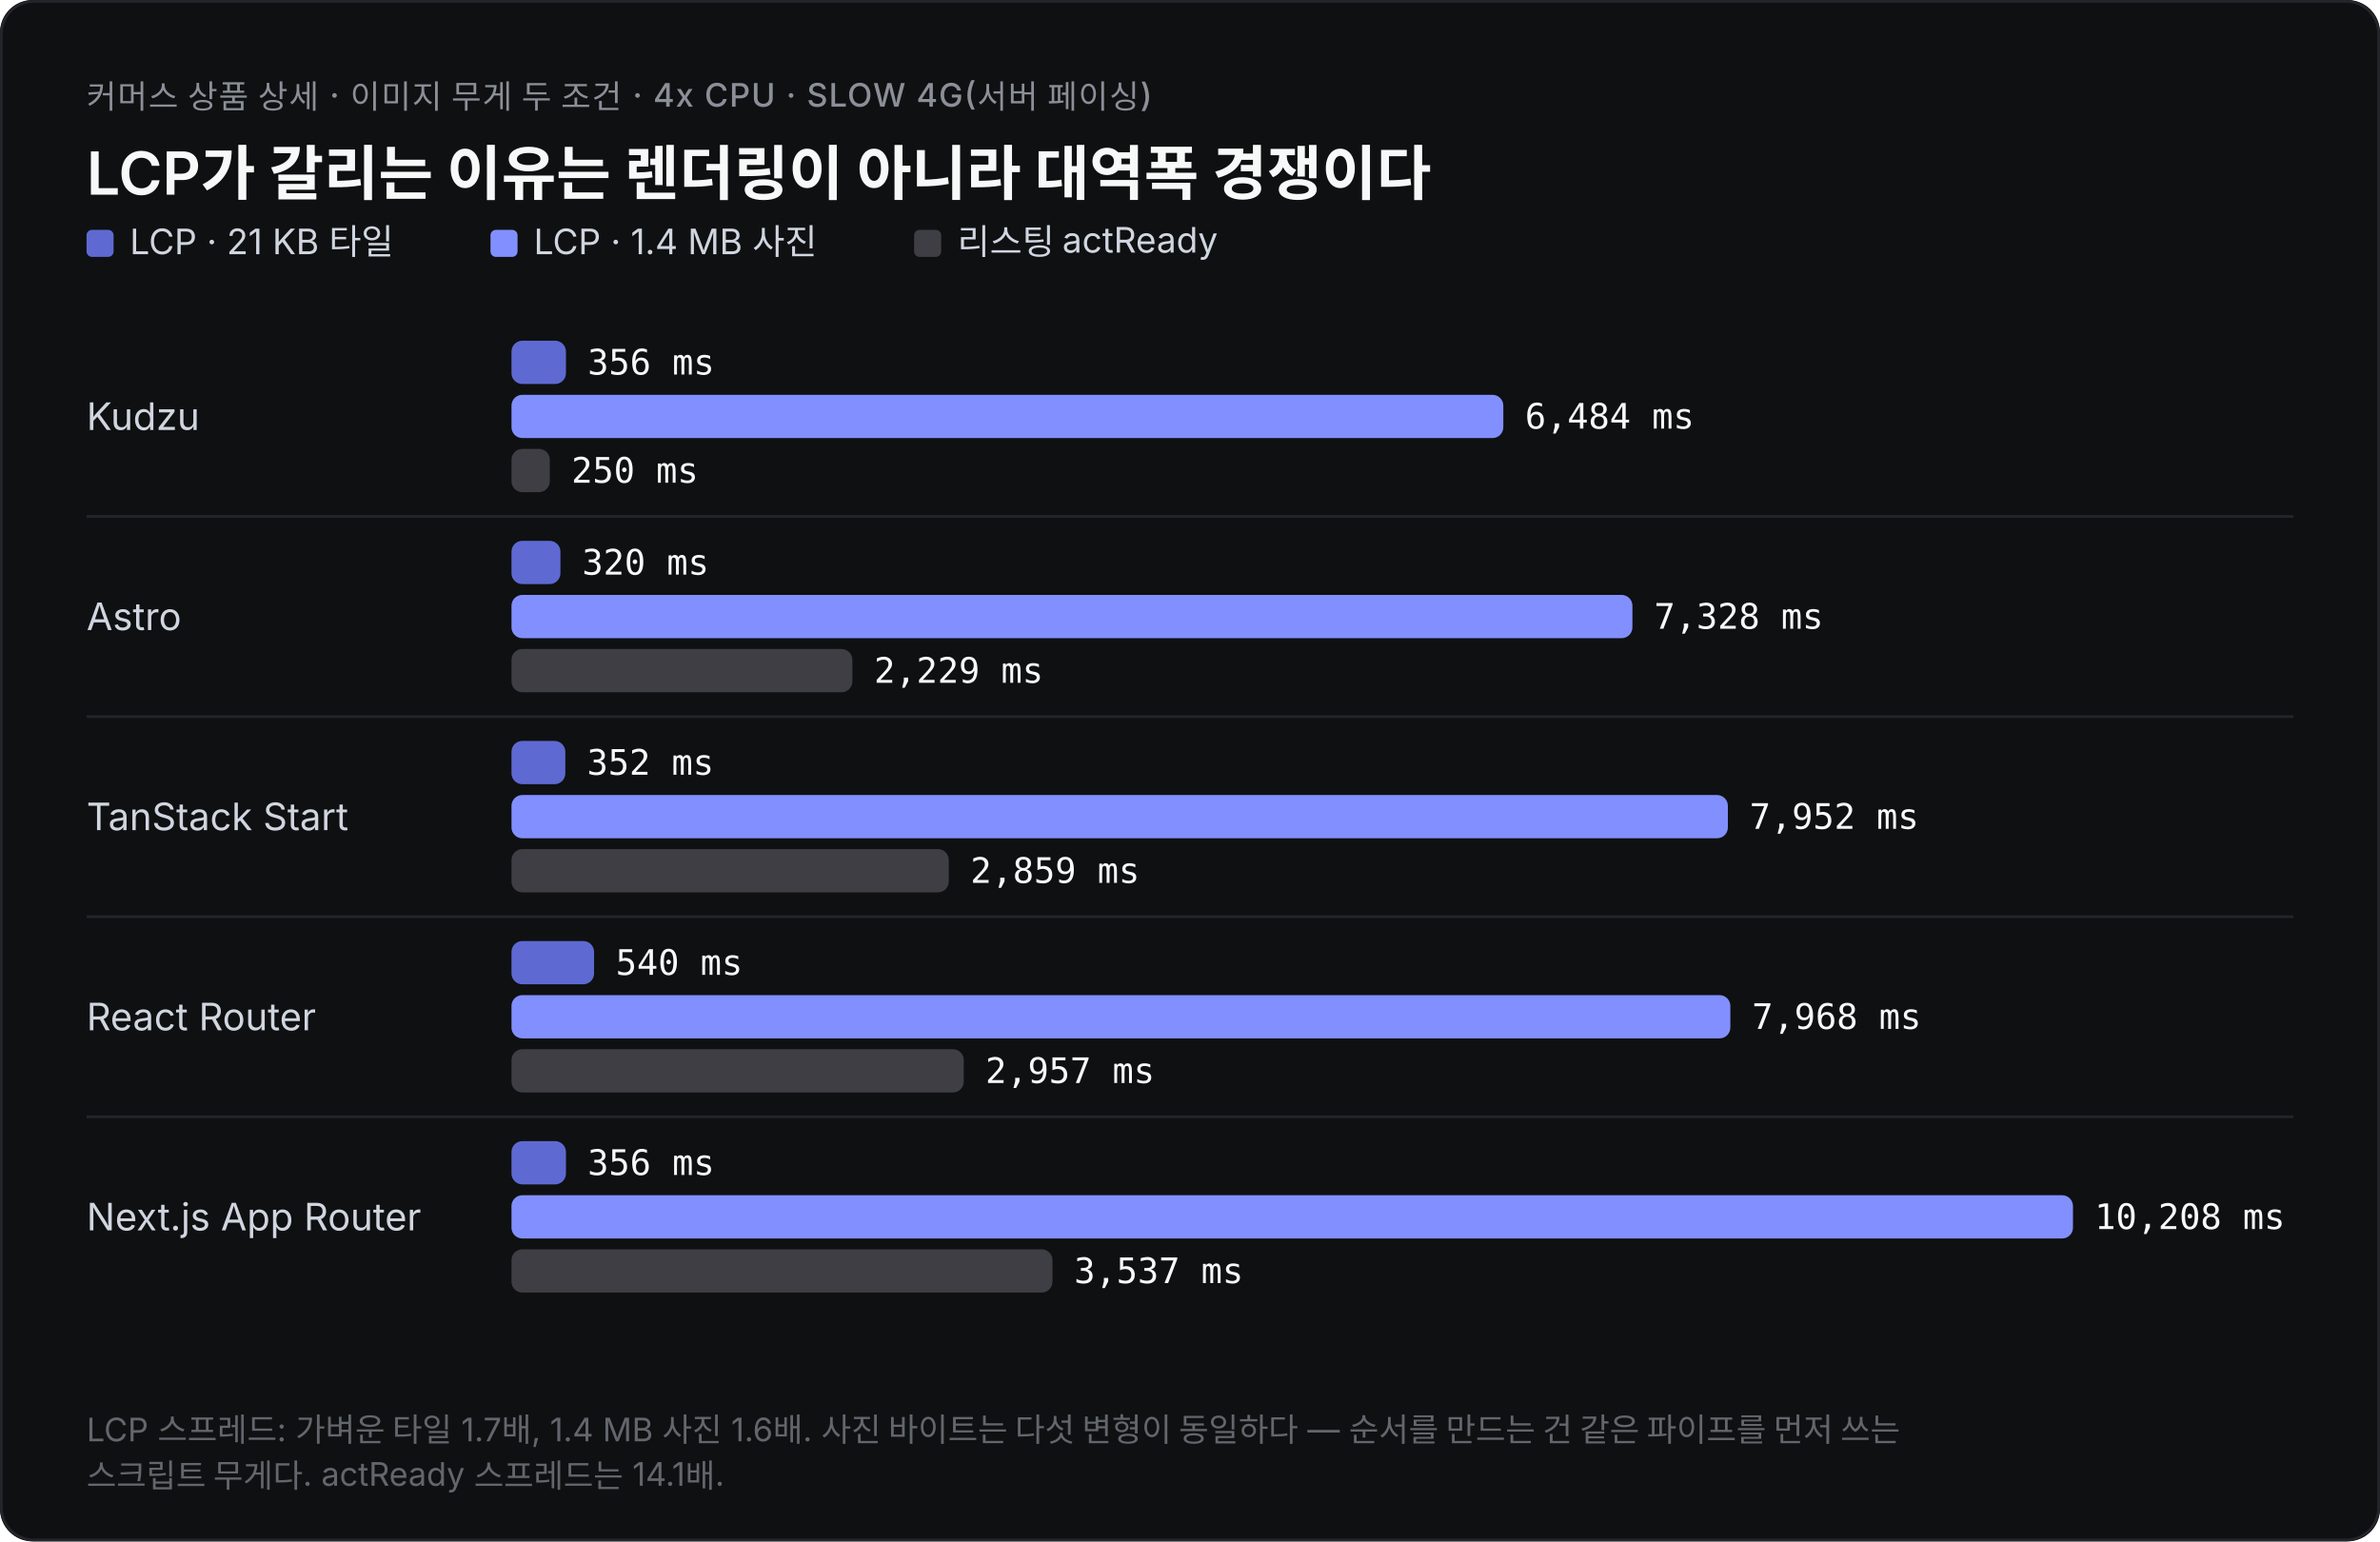
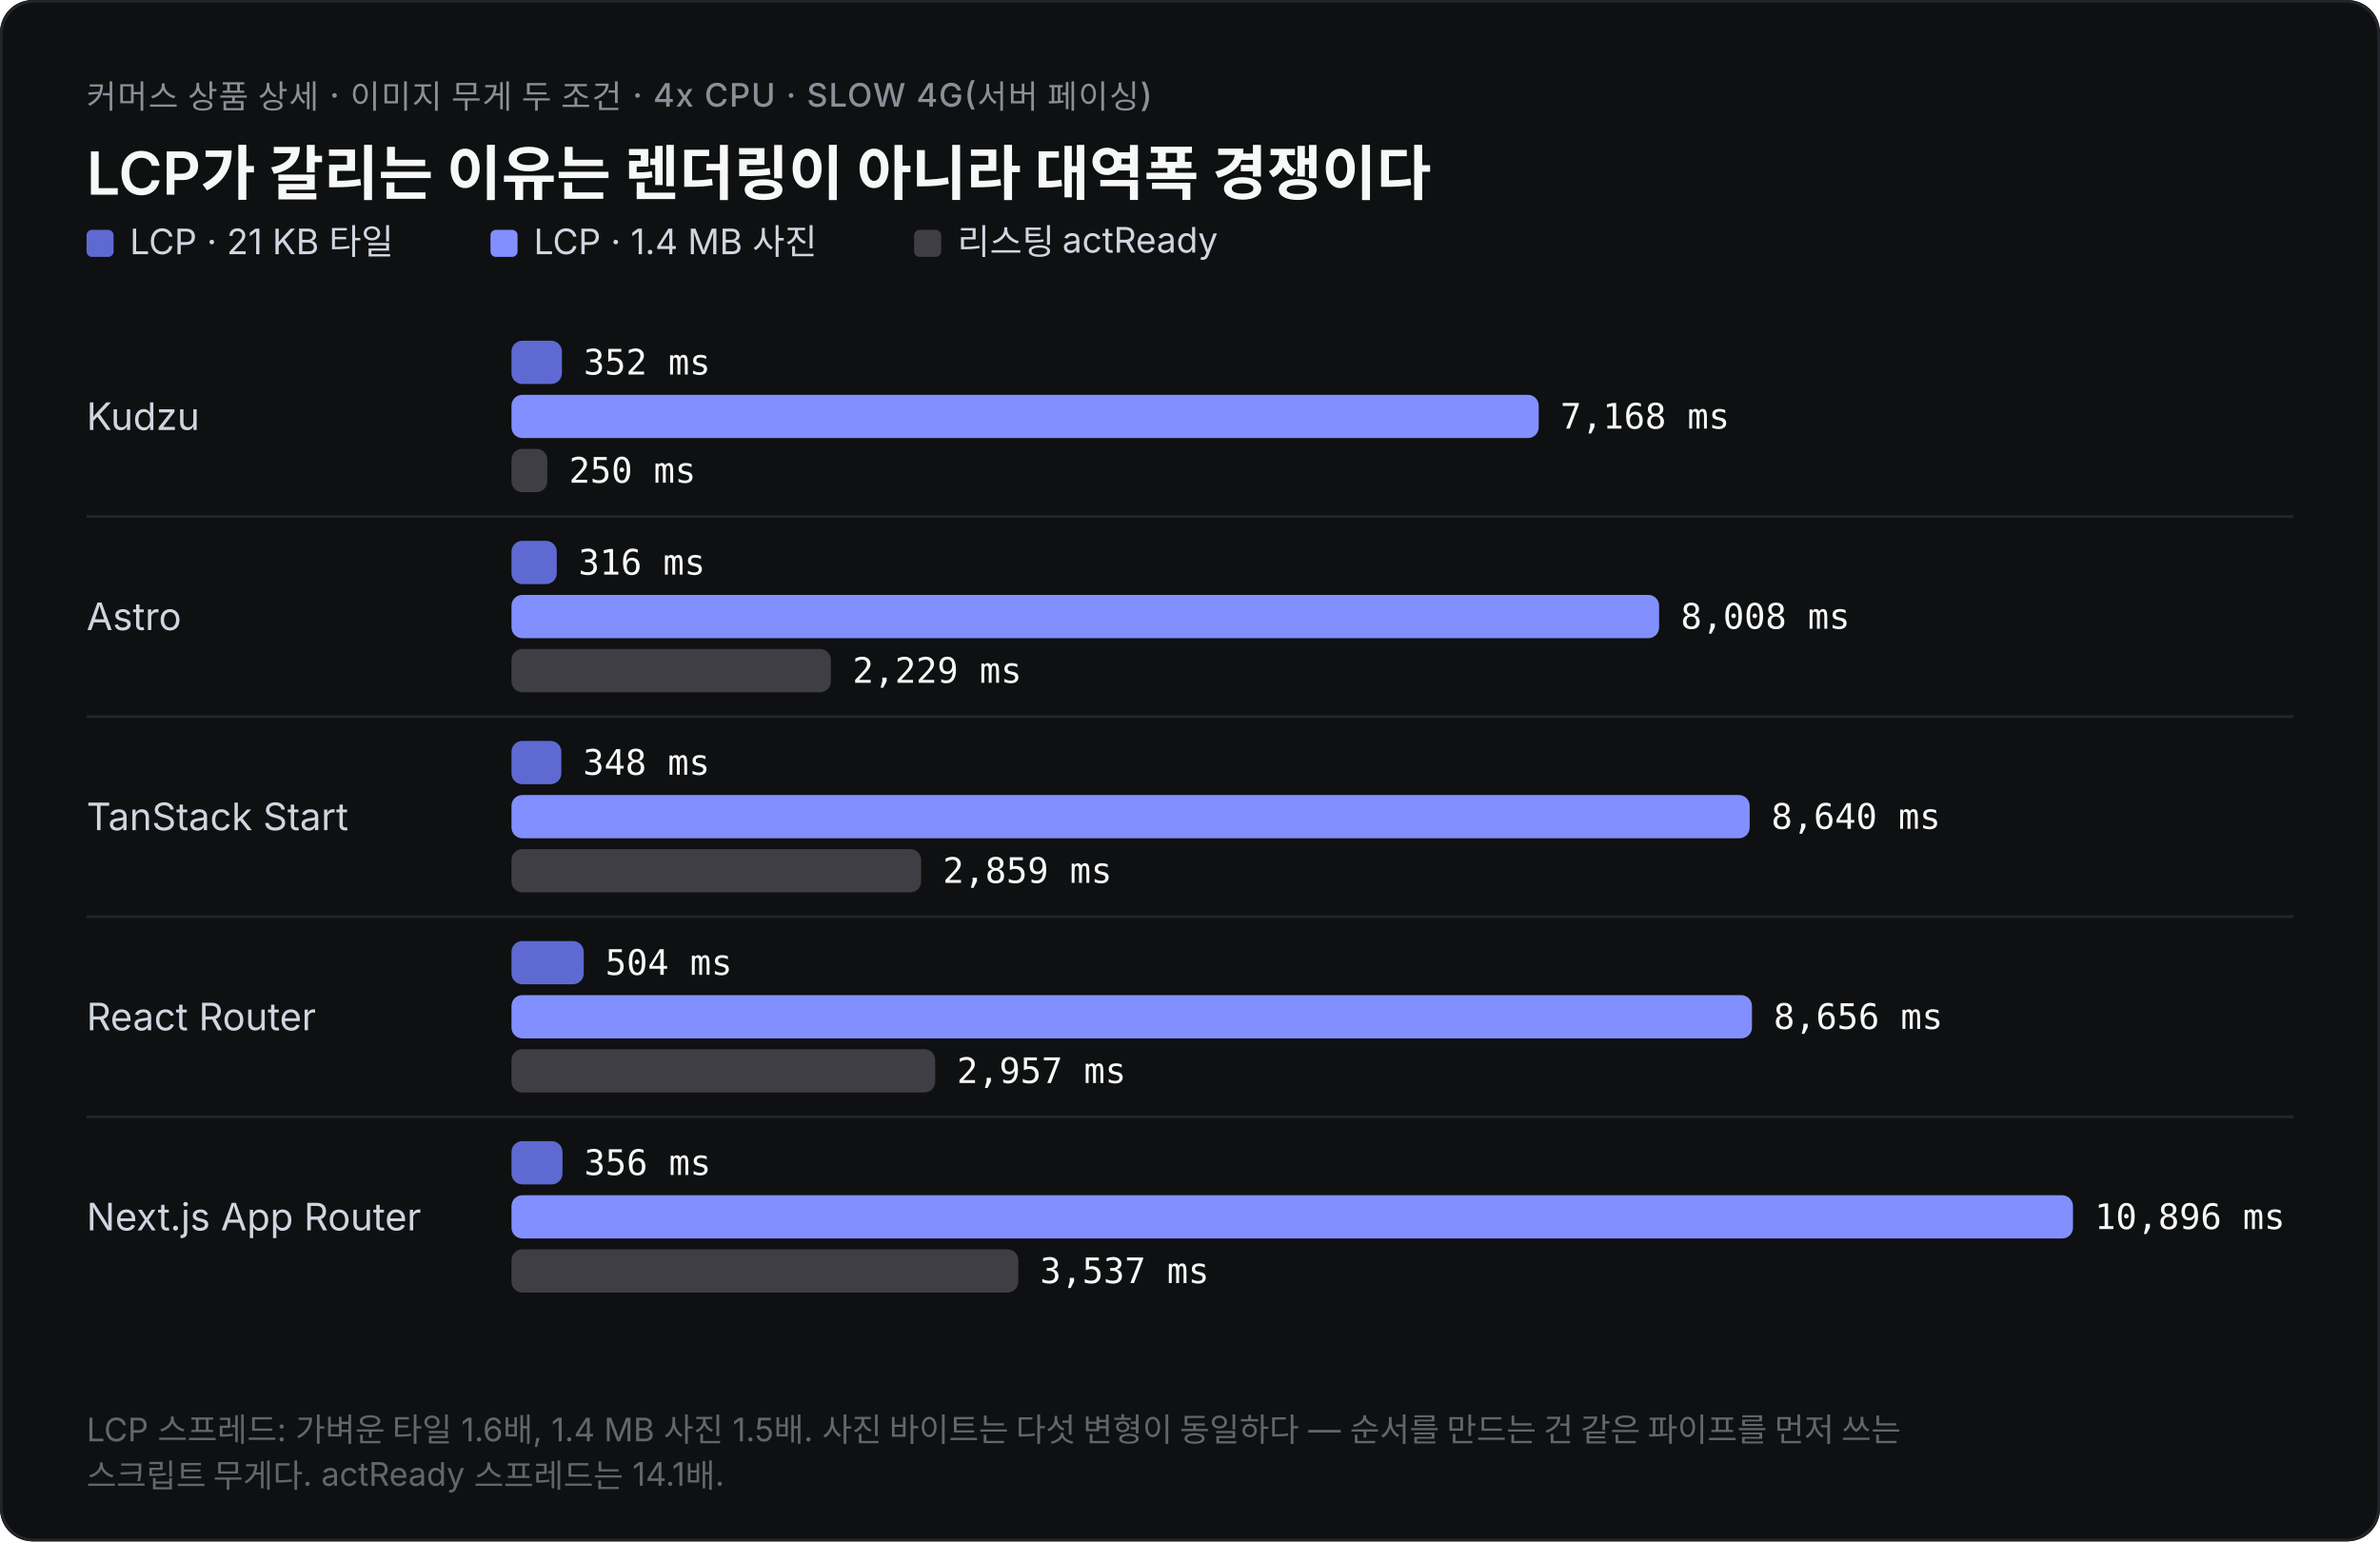
<svg xmlns="http://www.w3.org/2000/svg" width="880" height="570" viewBox="0 0 880 570" role="img" aria-label="LCP가 갈리는 이유는 렌더링이 아니라 대역폭 경쟁이다">
  <rect x="0" y="0" width="880" height="570" rx="12" fill="#010102" />
  <rect x="0.5" y="0.5" width="879" height="569" rx="12" fill="#0f1011" stroke="#23252a" stroke-width="1" />
  <text x="32" y="40" font-family="-apple-system, BlinkMacSystemFont, 'SF Pro Display', 'Segoe UI', Inter, Roboto, sans-serif" font-size="12" font-weight="500" fill="#8a8f98" letter-spacing="0.4">커머스 상품 상세 · 이미지 무게 두 조건 · 4x CPU · SLOW 4G(서버 페이싱)</text>
  <text x="32" y="72" font-family="-apple-system, BlinkMacSystemFont, 'SF Pro Display', 'Segoe UI', Inter, Roboto, sans-serif" font-size="22" font-weight="600" fill="#f7f8f8">LCP가 갈리는 이유는 렌더링이 아니라 대역폭 경쟁이다</text>
  <rect x="32" y="85" width="10" height="10" rx="2" fill="#5e6ad2" />
  <text x="48" y="94" font-family="-apple-system, BlinkMacSystemFont, 'SF Pro Display', 'Segoe UI', Inter, Roboto, sans-serif" font-size="13" font-weight="400" fill="#d0d6e0">LCP · 21 KB 타일</text>
  <rect x="181.36" y="85" width="10" height="10" rx="2" fill="#828fff" />
  <text x="197.36" y="94" font-family="-apple-system, BlinkMacSystemFont, 'SF Pro Display', 'Segoe UI', Inter, Roboto, sans-serif" font-size="13" font-weight="400" fill="#d0d6e0">LCP · 1.4 MB 사진</text>
  <rect x="338" y="85" width="10" height="10" rx="2" fill="#3e3e44" />
  <text x="354" y="94" font-family="-apple-system, BlinkMacSystemFont, 'SF Pro Display', 'Segoe UI', Inter, Roboto, sans-serif" font-size="13" font-weight="400" fill="#d0d6e0">리스팅 actReady</text>
  <text x="32" y="159" font-family="-apple-system, BlinkMacSystemFont, 'SF Pro Display', 'Segoe UI', Inter, Roboto, sans-serif" font-size="14" font-weight="400" fill="#d0d6e0">Kudzu</text>
-   <rect x="189.12" y="126" width="20.14" height="16" rx="4" fill="#5e6ad2" />
-   <text x="217.255" y="138.5" font-family="ui-monospace, SFMono-Regular, 'SF Mono', Menlo, monospace" font-size="13" font-weight="400" fill="#f7f8f8">356 ms</text>
-   <rect x="189.12" y="146" width="366.73" height="16" rx="4" fill="#828fff" />
-   <text x="563.852" y="158.5" font-family="ui-monospace, SFMono-Regular, 'SF Mono', Menlo, monospace" font-size="13" font-weight="400" fill="#f7f8f8">6,484 ms</text>
-   <rect x="189.12" y="166" width="14.16" height="16" rx="4" fill="#3e3e44" />
-   <text x="211.277" y="178.5" font-family="ui-monospace, SFMono-Regular, 'SF Mono', Menlo, monospace" font-size="13" font-weight="400" fill="#f7f8f8">250 ms</text>
+   <rect x="189.12" y="126" width="18.65" height="16" rx="4" fill="#5e6ad2" />
+   <text x="215.772" y="138.5" font-family="ui-monospace, SFMono-Regular, 'SF Mono', Menlo, monospace" font-size="13" font-weight="400" fill="#f7f8f8">352 ms</text>
+   <rect x="189.12" y="146" width="379.82" height="16" rx="4" fill="#828fff" />
+   <text x="576.94" y="158.5" font-family="ui-monospace, SFMono-Regular, 'SF Mono', Menlo, monospace" font-size="13" font-weight="400" fill="#f7f8f8">7,168 ms</text>
+   <rect x="189.12" y="166" width="13.26" height="16" rx="4" fill="#3e3e44" />
+   <text x="210.383" y="178.5" font-family="ui-monospace, SFMono-Regular, 'SF Mono', Menlo, monospace" font-size="13" font-weight="400" fill="#f7f8f8">250 ms</text>
  <line x1="32" y1="191" x2="848" y2="191" stroke="#23252a" stroke-width="1" />
  <text x="32" y="233" font-family="-apple-system, BlinkMacSystemFont, 'SF Pro Display', 'Segoe UI', Inter, Roboto, sans-serif" font-size="14" font-weight="400" fill="#d0d6e0">Astro</text>
-   <rect x="189.12" y="200" width="18.1" height="16" rx="4" fill="#5e6ad2" />
-   <text x="215.219" y="212.5" font-family="ui-monospace, SFMono-Regular, 'SF Mono', Menlo, monospace" font-size="13" font-weight="400" fill="#f7f8f8">320 ms</text>
-   <rect x="189.12" y="220" width="414.47" height="16" rx="4" fill="#828fff" />
-   <text x="611.588" y="232.5" font-family="ui-monospace, SFMono-Regular, 'SF Mono', Menlo, monospace" font-size="13" font-weight="400" fill="#f7f8f8">7,328 ms</text>
-   <rect x="189.12" y="240" width="126.05" height="16" rx="4" fill="#3e3e44" />
-   <text x="323.174" y="252.5" font-family="ui-monospace, SFMono-Regular, 'SF Mono', Menlo, monospace" font-size="13" font-weight="400" fill="#f7f8f8">2,229 ms</text>
+   <rect x="189.12" y="200" width="16.74" height="16" rx="4" fill="#5e6ad2" />
+   <text x="213.864" y="212.5" font-family="ui-monospace, SFMono-Regular, 'SF Mono', Menlo, monospace" font-size="13" font-weight="400" fill="#f7f8f8">316 ms</text>
+   <rect x="189.12" y="220" width="424.33" height="16" rx="4" fill="#828fff" />
+   <text x="621.45" y="232.5" font-family="ui-monospace, SFMono-Regular, 'SF Mono', Menlo, monospace" font-size="13" font-weight="400" fill="#f7f8f8">8,008 ms</text>
+   <rect x="189.12" y="240" width="118.09" height="16" rx="4" fill="#3e3e44" />
+   <text x="315.215" y="252.5" font-family="ui-monospace, SFMono-Regular, 'SF Mono', Menlo, monospace" font-size="13" font-weight="400" fill="#f7f8f8">2,229 ms</text>
  <line x1="32" y1="265" x2="848" y2="265" stroke="#23252a" stroke-width="1" />
  <text x="32" y="307" font-family="-apple-system, BlinkMacSystemFont, 'SF Pro Display', 'Segoe UI', Inter, Roboto, sans-serif" font-size="14" font-weight="400" fill="#d0d6e0">TanStack Start</text>
-   <rect x="189.12" y="274" width="19.91" height="16" rx="4" fill="#5e6ad2" />
-   <text x="217.029" y="286.5" font-family="ui-monospace, SFMono-Regular, 'SF Mono', Menlo, monospace" font-size="13" font-weight="400" fill="#f7f8f8">352 ms</text>
-   <rect x="189.12" y="294" width="449.76" height="16" rx="4" fill="#828fff" />
-   <text x="646.882" y="306.5" font-family="ui-monospace, SFMono-Regular, 'SF Mono', Menlo, monospace" font-size="13" font-weight="400" fill="#f7f8f8">7,952 ms</text>
-   <rect x="189.12" y="314" width="161.69" height="16" rx="4" fill="#3e3e44" />
-   <text x="358.812" y="326.5" font-family="ui-monospace, SFMono-Regular, 'SF Mono', Menlo, monospace" font-size="13" font-weight="400" fill="#f7f8f8">2,859 ms</text>
+   <rect x="189.12" y="274" width="18.44" height="16" rx="4" fill="#5e6ad2" />
+   <text x="215.56" y="286.5" font-family="ui-monospace, SFMono-Regular, 'SF Mono', Menlo, monospace" font-size="13" font-weight="400" fill="#f7f8f8">348 ms</text>
+   <rect x="189.12" y="294" width="457.82" height="16" rx="4" fill="#828fff" />
+   <text x="654.939" y="306.5" font-family="ui-monospace, SFMono-Regular, 'SF Mono', Menlo, monospace" font-size="13" font-weight="400" fill="#f7f8f8">8,640 ms</text>
+   <rect x="189.12" y="314" width="151.48" height="16" rx="4" fill="#3e3e44" />
+   <text x="348.603" y="326.5" font-family="ui-monospace, SFMono-Regular, 'SF Mono', Menlo, monospace" font-size="13" font-weight="400" fill="#f7f8f8">2,859 ms</text>
  <line x1="32" y1="339" x2="848" y2="339" stroke="#23252a" stroke-width="1" />
  <text x="32" y="381" font-family="-apple-system, BlinkMacSystemFont, 'SF Pro Display', 'Segoe UI', Inter, Roboto, sans-serif" font-size="14" font-weight="400" fill="#d0d6e0">React Router</text>
-   <rect x="189.12" y="348" width="30.54" height="16" rx="4" fill="#5e6ad2" />
-   <text x="227.662" y="360.5" font-family="ui-monospace, SFMono-Regular, 'SF Mono', Menlo, monospace" font-size="13" font-weight="400" fill="#f7f8f8">540 ms</text>
-   <rect x="189.12" y="368" width="450.67" height="16" rx="4" fill="#828fff" />
-   <text x="647.787" y="380.5" font-family="ui-monospace, SFMono-Regular, 'SF Mono', Menlo, monospace" font-size="13" font-weight="400" fill="#f7f8f8">7,968 ms</text>
-   <rect x="189.12" y="388" width="167.23" height="16" rx="4" fill="#3e3e44" />
-   <text x="364.35" y="400.5" font-family="ui-monospace, SFMono-Regular, 'SF Mono', Menlo, monospace" font-size="13" font-weight="400" fill="#f7f8f8">2,957 ms</text>
+   <rect x="189.12" y="348" width="26.71" height="16" rx="4" fill="#5e6ad2" />
+   <text x="223.826" y="360.5" font-family="ui-monospace, SFMono-Regular, 'SF Mono', Menlo, monospace" font-size="13" font-weight="400" fill="#f7f8f8">504 ms</text>
+   <rect x="189.12" y="368" width="458.67" height="16" rx="4" fill="#828fff" />
+   <text x="655.786" y="380.5" font-family="ui-monospace, SFMono-Regular, 'SF Mono', Menlo, monospace" font-size="13" font-weight="400" fill="#f7f8f8">8,656 ms</text>
+   <rect x="189.12" y="388" width="156.67" height="16" rx="4" fill="#3e3e44" />
+   <text x="353.79" y="400.5" font-family="ui-monospace, SFMono-Regular, 'SF Mono', Menlo, monospace" font-size="13" font-weight="400" fill="#f7f8f8">2,957 ms</text>
  <line x1="32" y1="413" x2="848" y2="413" stroke="#23252a" stroke-width="1" />
  <text x="32" y="455" font-family="-apple-system, BlinkMacSystemFont, 'SF Pro Display', 'Segoe UI', Inter, Roboto, sans-serif" font-size="14" font-weight="400" fill="#d0d6e0">Next.js App Router</text>
-   <rect x="189.12" y="422" width="20.14" height="16" rx="4" fill="#5e6ad2" />
-   <text x="217.255" y="434.5" font-family="ui-monospace, SFMono-Regular, 'SF Mono', Menlo, monospace" font-size="13" font-weight="400" fill="#f7f8f8">356 ms</text>
+   <rect x="189.12" y="422" width="18.86" height="16" rx="4" fill="#5e6ad2" />
+   <text x="215.984" y="434.5" font-family="ui-monospace, SFMono-Regular, 'SF Mono', Menlo, monospace" font-size="13" font-weight="400" fill="#f7f8f8">356 ms</text>
  <rect x="189.12" y="442" width="577.36" height="16" rx="4" fill="#828fff" />
-   <text x="774.48" y="454.5" font-family="ui-monospace, SFMono-Regular, 'SF Mono', Menlo, monospace" font-size="13" font-weight="400" fill="#f7f8f8">10,208 ms</text>
-   <rect x="189.12" y="462" width="200.03" height="16" rx="4" fill="#3e3e44" />
-   <text x="397.149" y="474.5" font-family="ui-monospace, SFMono-Regular, 'SF Mono', Menlo, monospace" font-size="13" font-weight="400" fill="#f7f8f8">3,537 ms</text>
-   <text x="32" y="533" font-family="-apple-system, BlinkMacSystemFont, 'SF Pro Display', 'Segoe UI', Inter, Roboto, sans-serif" font-size="12" font-weight="400" fill="#62666d">LCP 스프레드: 가벼운 타일 1.7배, 1.4 MB 사진 1.6배. 사진 바이트는 다섯 변형이 동일하다 — 순서를 만드는 건 같은 파이프를 먼저 쓰는</text>
+   <text x="774.48" y="454.5" font-family="ui-monospace, SFMono-Regular, 'SF Mono', Menlo, monospace" font-size="13" font-weight="400" fill="#f7f8f8">10,896 ms</text>
+   <rect x="189.12" y="462" width="187.4" height="16" rx="4" fill="#3e3e44" />
+   <text x="384.518" y="474.5" font-family="ui-monospace, SFMono-Regular, 'SF Mono', Menlo, monospace" font-size="13" font-weight="400" fill="#f7f8f8">3,537 ms</text>
+   <text x="32" y="533" font-family="-apple-system, BlinkMacSystemFont, 'SF Pro Display', 'Segoe UI', Inter, Roboto, sans-serif" font-size="12" font-weight="400" fill="#62666d">LCP 스프레드: 가벼운 타일 1.6배, 1.4 MB 사진 1.5배. 사진 바이트는 다섯 변형이 동일하다 — 순서를 만드는 건 같은 파이프를 먼저 쓰는</text>
  <text x="32" y="550" font-family="-apple-system, BlinkMacSystemFont, 'SF Pro Display', 'Segoe UI', Inter, Roboto, sans-serif" font-size="12" font-weight="400" fill="#62666d">스크립트 무게다. actReady 스프레드는 14.1배.</text>
</svg>
